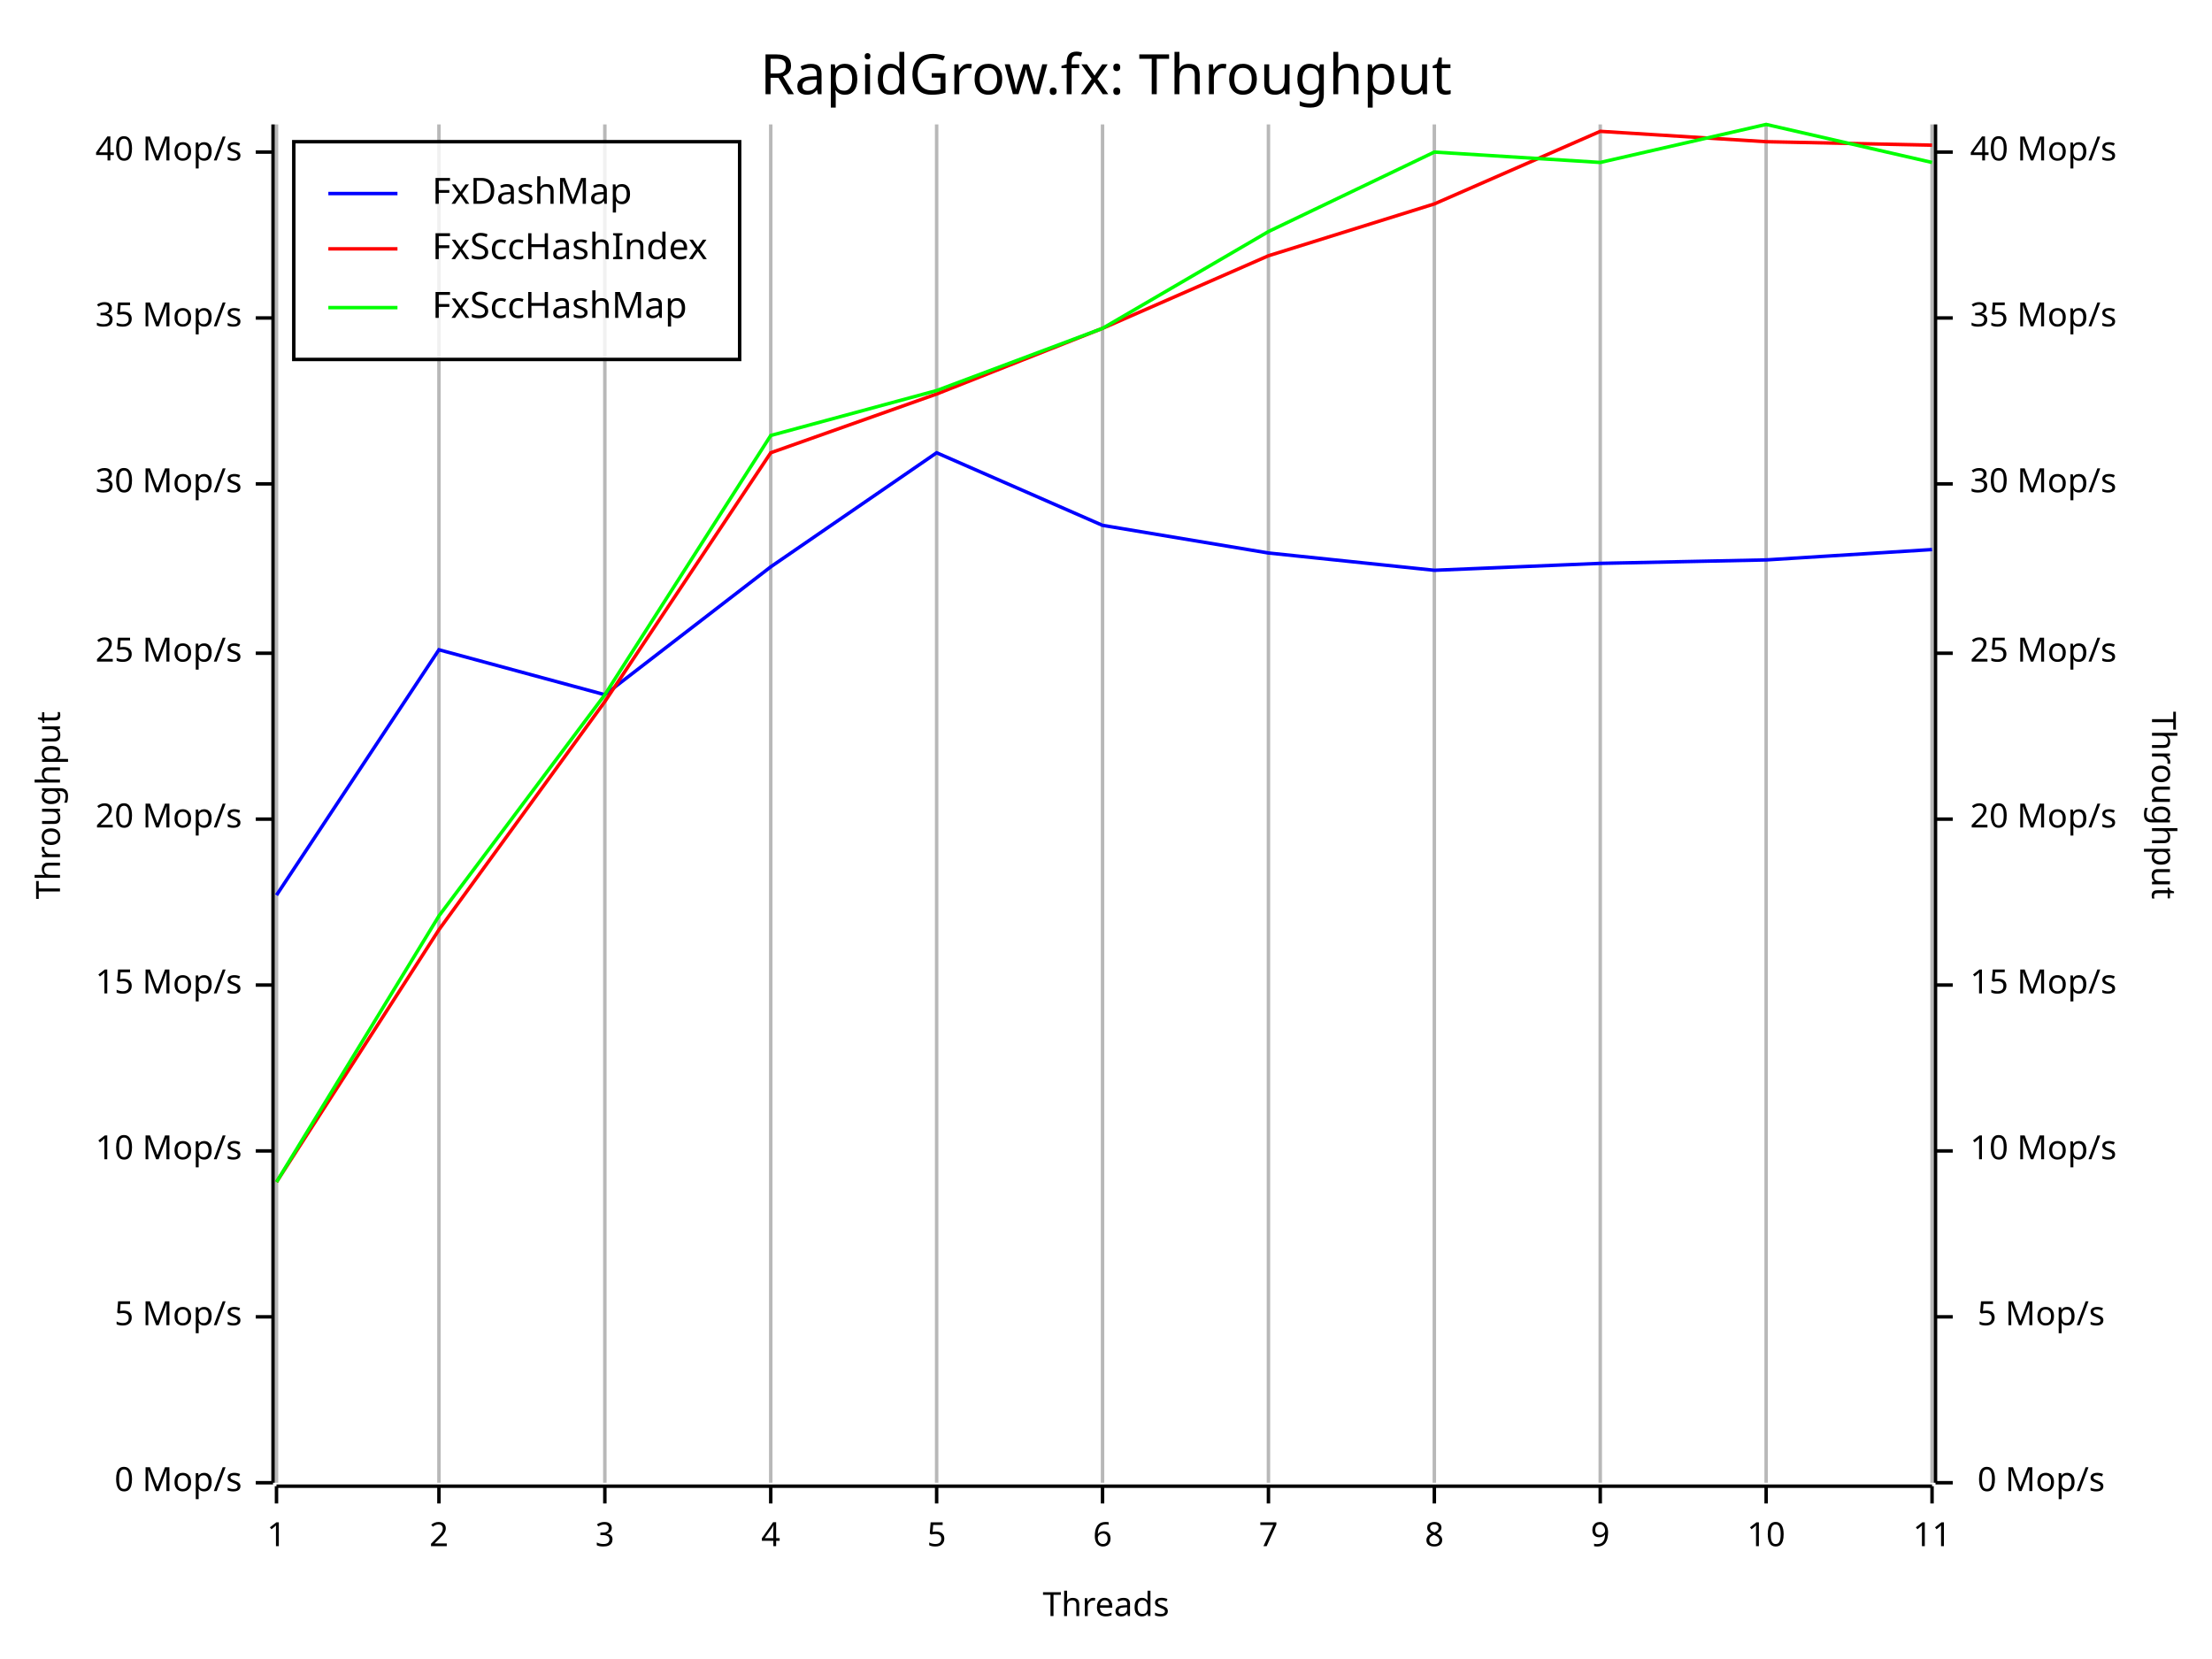
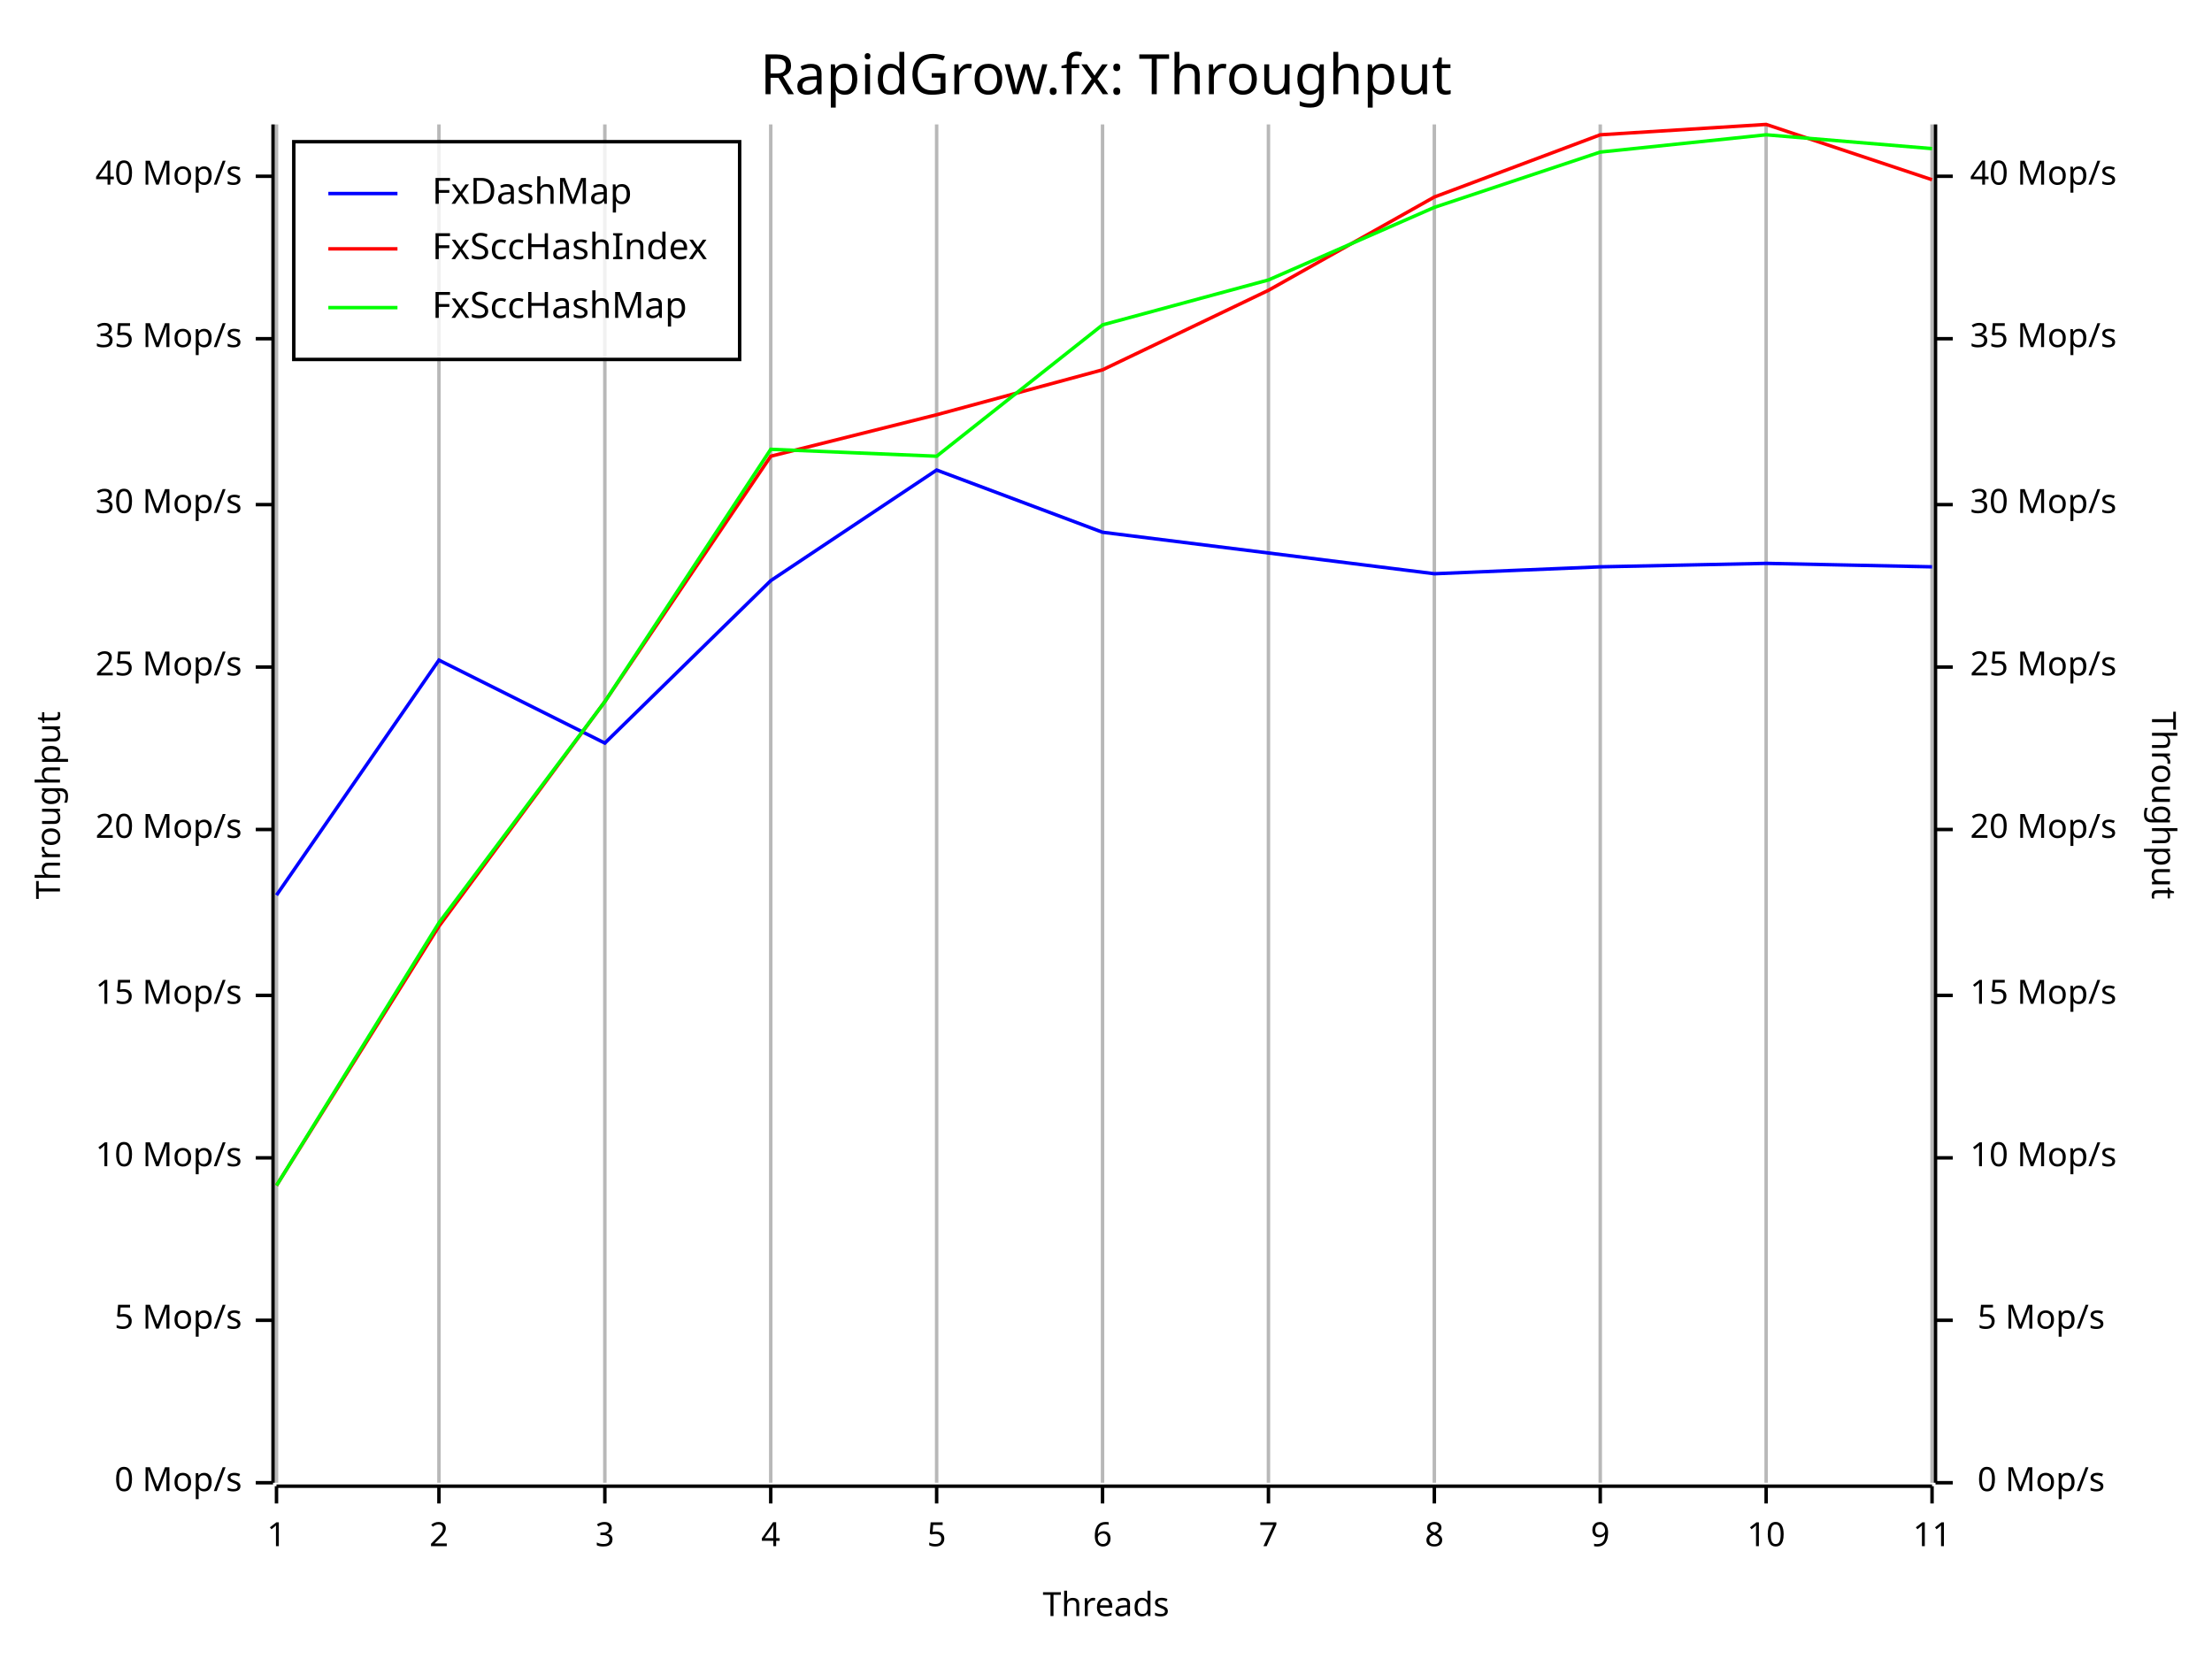
<svg xmlns="http://www.w3.org/2000/svg" width="640" height="480" viewBox="0 0 640 480">
  <rect x="0" y="0" width="640" height="480" opacity="1" fill="#FFFFFF" stroke="none" />
  <text x="320" y="15" dy="0.76em" text-anchor="middle" font-family="Fira Code" font-size="16.129" opacity="1" fill="#000000">
RapidGrow.fx: Throughput
</text>
  <line opacity="0.1" stroke="#000000" stroke-width="1" x1="80" y1="429" x2="80" y2="36" />
  <line opacity="0.1" stroke="#000000" stroke-width="1" x1="127" y1="429" x2="127" y2="36" />
  <line opacity="0.1" stroke="#000000" stroke-width="1" x1="175" y1="429" x2="175" y2="36" />
  <line opacity="0.1" stroke="#000000" stroke-width="1" x1="223" y1="429" x2="223" y2="36" />
  <line opacity="0.1" stroke="#000000" stroke-width="1" x1="271" y1="429" x2="271" y2="36" />
  <line opacity="0.1" stroke="#000000" stroke-width="1" x1="319" y1="429" x2="319" y2="36" />
  <line opacity="0.1" stroke="#000000" stroke-width="1" x1="367" y1="429" x2="367" y2="36" />
  <line opacity="0.1" stroke="#000000" stroke-width="1" x1="415" y1="429" x2="415" y2="36" />
  <line opacity="0.1" stroke="#000000" stroke-width="1" x1="463" y1="429" x2="463" y2="36" />
  <line opacity="0.1" stroke="#000000" stroke-width="1" x1="511" y1="429" x2="511" y2="36" />
  <line opacity="0.1" stroke="#000000" stroke-width="1" x1="559" y1="429" x2="559" y2="36" />
  <text x="10" y="233" dy="0.76em" text-anchor="middle" font-family="sans-serif" font-size="9.677" opacity="1" fill="#000000" transform="rotate(270, 10, 233)">
Throughput
</text>
  <text x="320" y="470" dy="-0.5ex" text-anchor="middle" font-family="sans-serif" font-size="9.677" opacity="1" fill="#000000">
Threads
</text>
  <text x="630" y="233" dy="0.76em" text-anchor="middle" font-family="sans-serif" font-size="9.677" opacity="1" fill="#000000" transform="rotate(90, 630, 233)">
Throughput
</text>
  <line opacity="0.2" stroke="#000000" stroke-width="1" x1="80" y1="429" x2="80" y2="36" />
  <line opacity="0.2" stroke="#000000" stroke-width="1" x1="127" y1="429" x2="127" y2="36" />
  <line opacity="0.2" stroke="#000000" stroke-width="1" x1="175" y1="429" x2="175" y2="36" />
  <line opacity="0.2" stroke="#000000" stroke-width="1" x1="223" y1="429" x2="223" y2="36" />
  <line opacity="0.2" stroke="#000000" stroke-width="1" x1="271" y1="429" x2="271" y2="36" />
  <line opacity="0.2" stroke="#000000" stroke-width="1" x1="319" y1="429" x2="319" y2="36" />
  <line opacity="0.2" stroke="#000000" stroke-width="1" x1="367" y1="429" x2="367" y2="36" />
  <line opacity="0.2" stroke="#000000" stroke-width="1" x1="415" y1="429" x2="415" y2="36" />
  <line opacity="0.2" stroke="#000000" stroke-width="1" x1="463" y1="429" x2="463" y2="36" />
  <line opacity="0.2" stroke="#000000" stroke-width="1" x1="511" y1="429" x2="511" y2="36" />
  <line opacity="0.2" stroke="#000000" stroke-width="1" x1="559" y1="429" x2="559" y2="36" />
  <polyline fill="none" opacity="1" stroke="#000000" stroke-width="1" points="79,36 79,429 " />
  <text x="70" y="429" dy="0.5ex" text-anchor="end" font-family="sans-serif" font-size="9.677" opacity="1" fill="#000000">
0 Mop/s
</text>
  <polyline fill="none" opacity="1" stroke="#000000" stroke-width="1" points="74,429 79,429 " />
-   <text x="70" y="381" dy="0.5ex" text-anchor="end" font-family="sans-serif" font-size="9.677" opacity="1" fill="#000000">
+   <text x="70" y="382" dy="0.5ex" text-anchor="end" font-family="sans-serif" font-size="9.677" opacity="1" fill="#000000">
5 Mop/s
</text>
-   <polyline fill="none" opacity="1" stroke="#000000" stroke-width="1" points="74,381 79,381 " />
-   <text x="70" y="333" dy="0.5ex" text-anchor="end" font-family="sans-serif" font-size="9.677" opacity="1" fill="#000000">
+   <polyline fill="none" opacity="1" stroke="#000000" stroke-width="1" points="74,382 79,382 " />
+   <text x="70" y="335" dy="0.5ex" text-anchor="end" font-family="sans-serif" font-size="9.677" opacity="1" fill="#000000">
10 Mop/s
</text>
-   <polyline fill="none" opacity="1" stroke="#000000" stroke-width="1" points="74,333 79,333 " />
-   <text x="70" y="285" dy="0.5ex" text-anchor="end" font-family="sans-serif" font-size="9.677" opacity="1" fill="#000000">
+   <polyline fill="none" opacity="1" stroke="#000000" stroke-width="1" points="74,335 79,335 " />
+   <text x="70" y="288" dy="0.5ex" text-anchor="end" font-family="sans-serif" font-size="9.677" opacity="1" fill="#000000">
15 Mop/s
</text>
-   <polyline fill="none" opacity="1" stroke="#000000" stroke-width="1" points="74,285 79,285 " />
-   <text x="70" y="237" dy="0.5ex" text-anchor="end" font-family="sans-serif" font-size="9.677" opacity="1" fill="#000000">
+   <polyline fill="none" opacity="1" stroke="#000000" stroke-width="1" points="74,288 79,288 " />
+   <text x="70" y="240" dy="0.5ex" text-anchor="end" font-family="sans-serif" font-size="9.677" opacity="1" fill="#000000">
20 Mop/s
</text>
-   <polyline fill="none" opacity="1" stroke="#000000" stroke-width="1" points="74,237 79,237 " />
-   <text x="70" y="189" dy="0.5ex" text-anchor="end" font-family="sans-serif" font-size="9.677" opacity="1" fill="#000000">
+   <polyline fill="none" opacity="1" stroke="#000000" stroke-width="1" points="74,240 79,240 " />
+   <text x="70" y="193" dy="0.5ex" text-anchor="end" font-family="sans-serif" font-size="9.677" opacity="1" fill="#000000">
25 Mop/s
</text>
-   <polyline fill="none" opacity="1" stroke="#000000" stroke-width="1" points="74,189 79,189 " />
-   <text x="70" y="140" dy="0.5ex" text-anchor="end" font-family="sans-serif" font-size="9.677" opacity="1" fill="#000000">
+   <polyline fill="none" opacity="1" stroke="#000000" stroke-width="1" points="74,193 79,193 " />
+   <text x="70" y="146" dy="0.5ex" text-anchor="end" font-family="sans-serif" font-size="9.677" opacity="1" fill="#000000">
30 Mop/s
</text>
-   <polyline fill="none" opacity="1" stroke="#000000" stroke-width="1" points="74,140 79,140 " />
-   <text x="70" y="92" dy="0.5ex" text-anchor="end" font-family="sans-serif" font-size="9.677" opacity="1" fill="#000000">
+   <polyline fill="none" opacity="1" stroke="#000000" stroke-width="1" points="74,146 79,146 " />
+   <text x="70" y="98" dy="0.5ex" text-anchor="end" font-family="sans-serif" font-size="9.677" opacity="1" fill="#000000">
35 Mop/s
</text>
-   <polyline fill="none" opacity="1" stroke="#000000" stroke-width="1" points="74,92 79,92 " />
-   <text x="70" y="44" dy="0.5ex" text-anchor="end" font-family="sans-serif" font-size="9.677" opacity="1" fill="#000000">
+   <polyline fill="none" opacity="1" stroke="#000000" stroke-width="1" points="74,98 79,98 " />
+   <text x="70" y="51" dy="0.5ex" text-anchor="end" font-family="sans-serif" font-size="9.677" opacity="1" fill="#000000">
40 Mop/s
</text>
-   <polyline fill="none" opacity="1" stroke="#000000" stroke-width="1" points="74,44 79,44 " />
+   <polyline fill="none" opacity="1" stroke="#000000" stroke-width="1" points="74,51 79,51 " />
  <polyline fill="none" opacity="1" stroke="#000000" stroke-width="1" points="80,430 559,430 " />
  <text x="80" y="440" dy="0.76em" text-anchor="middle" font-family="sans-serif" font-size="9.677" opacity="1" fill="#000000">
1
</text>
  <polyline fill="none" opacity="1" stroke="#000000" stroke-width="1" points="80,430 80,435 " />
  <text x="127" y="440" dy="0.76em" text-anchor="middle" font-family="sans-serif" font-size="9.677" opacity="1" fill="#000000">
2
</text>
  <polyline fill="none" opacity="1" stroke="#000000" stroke-width="1" points="127,430 127,435 " />
  <text x="175" y="440" dy="0.76em" text-anchor="middle" font-family="sans-serif" font-size="9.677" opacity="1" fill="#000000">
3
</text>
  <polyline fill="none" opacity="1" stroke="#000000" stroke-width="1" points="175,430 175,435 " />
  <text x="223" y="440" dy="0.76em" text-anchor="middle" font-family="sans-serif" font-size="9.677" opacity="1" fill="#000000">
4
</text>
  <polyline fill="none" opacity="1" stroke="#000000" stroke-width="1" points="223,430 223,435 " />
  <text x="271" y="440" dy="0.76em" text-anchor="middle" font-family="sans-serif" font-size="9.677" opacity="1" fill="#000000">
5
</text>
  <polyline fill="none" opacity="1" stroke="#000000" stroke-width="1" points="271,430 271,435 " />
  <text x="319" y="440" dy="0.76em" text-anchor="middle" font-family="sans-serif" font-size="9.677" opacity="1" fill="#000000">
6
</text>
  <polyline fill="none" opacity="1" stroke="#000000" stroke-width="1" points="319,430 319,435 " />
  <text x="367" y="440" dy="0.76em" text-anchor="middle" font-family="sans-serif" font-size="9.677" opacity="1" fill="#000000">
7
</text>
  <polyline fill="none" opacity="1" stroke="#000000" stroke-width="1" points="367,430 367,435 " />
  <text x="415" y="440" dy="0.76em" text-anchor="middle" font-family="sans-serif" font-size="9.677" opacity="1" fill="#000000">
8
</text>
  <polyline fill="none" opacity="1" stroke="#000000" stroke-width="1" points="415,430 415,435 " />
  <text x="463" y="440" dy="0.76em" text-anchor="middle" font-family="sans-serif" font-size="9.677" opacity="1" fill="#000000">
9
</text>
  <polyline fill="none" opacity="1" stroke="#000000" stroke-width="1" points="463,430 463,435 " />
  <text x="511" y="440" dy="0.76em" text-anchor="middle" font-family="sans-serif" font-size="9.677" opacity="1" fill="#000000">
10
</text>
  <polyline fill="none" opacity="1" stroke="#000000" stroke-width="1" points="511,430 511,435 " />
  <text x="559" y="440" dy="0.76em" text-anchor="middle" font-family="sans-serif" font-size="9.677" opacity="1" fill="#000000">
11
</text>
  <polyline fill="none" opacity="1" stroke="#000000" stroke-width="1" points="559,430 559,435 " />
  <polyline fill="none" opacity="1" stroke="#000000" stroke-width="1" points="560,36 560,429 " />
  <text x="609" y="429" dy="0.5ex" text-anchor="end" font-family="sans-serif" font-size="9.677" opacity="1" fill="#000000">
0 Mop/s
</text>
  <polyline fill="none" opacity="1" stroke="#000000" stroke-width="1" points="560,429 565,429 " />
-   <text x="609" y="381" dy="0.5ex" text-anchor="end" font-family="sans-serif" font-size="9.677" opacity="1" fill="#000000">
+   <text x="609" y="382" dy="0.5ex" text-anchor="end" font-family="sans-serif" font-size="9.677" opacity="1" fill="#000000">
5 Mop/s
</text>
-   <polyline fill="none" opacity="1" stroke="#000000" stroke-width="1" points="560,381 565,381 " />
-   <text x="570" y="333" dy="0.5ex" text-anchor="start" font-family="sans-serif" font-size="9.677" opacity="1" fill="#000000">
+   <polyline fill="none" opacity="1" stroke="#000000" stroke-width="1" points="560,382 565,382 " />
+   <text x="570" y="335" dy="0.5ex" text-anchor="start" font-family="sans-serif" font-size="9.677" opacity="1" fill="#000000">
10 Mop/s
</text>
-   <polyline fill="none" opacity="1" stroke="#000000" stroke-width="1" points="560,333 565,333 " />
-   <text x="570" y="285" dy="0.5ex" text-anchor="start" font-family="sans-serif" font-size="9.677" opacity="1" fill="#000000">
+   <polyline fill="none" opacity="1" stroke="#000000" stroke-width="1" points="560,335 565,335 " />
+   <text x="570" y="288" dy="0.5ex" text-anchor="start" font-family="sans-serif" font-size="9.677" opacity="1" fill="#000000">
15 Mop/s
</text>
-   <polyline fill="none" opacity="1" stroke="#000000" stroke-width="1" points="560,285 565,285 " />
-   <text x="570" y="237" dy="0.5ex" text-anchor="start" font-family="sans-serif" font-size="9.677" opacity="1" fill="#000000">
+   <polyline fill="none" opacity="1" stroke="#000000" stroke-width="1" points="560,288 565,288 " />
+   <text x="570" y="240" dy="0.5ex" text-anchor="start" font-family="sans-serif" font-size="9.677" opacity="1" fill="#000000">
20 Mop/s
</text>
-   <polyline fill="none" opacity="1" stroke="#000000" stroke-width="1" points="560,237 565,237 " />
-   <text x="570" y="189" dy="0.5ex" text-anchor="start" font-family="sans-serif" font-size="9.677" opacity="1" fill="#000000">
+   <polyline fill="none" opacity="1" stroke="#000000" stroke-width="1" points="560,240 565,240 " />
+   <text x="570" y="193" dy="0.5ex" text-anchor="start" font-family="sans-serif" font-size="9.677" opacity="1" fill="#000000">
25 Mop/s
</text>
-   <polyline fill="none" opacity="1" stroke="#000000" stroke-width="1" points="560,189 565,189 " />
-   <text x="570" y="140" dy="0.5ex" text-anchor="start" font-family="sans-serif" font-size="9.677" opacity="1" fill="#000000">
+   <polyline fill="none" opacity="1" stroke="#000000" stroke-width="1" points="560,193 565,193 " />
+   <text x="570" y="146" dy="0.5ex" text-anchor="start" font-family="sans-serif" font-size="9.677" opacity="1" fill="#000000">
30 Mop/s
</text>
-   <polyline fill="none" opacity="1" stroke="#000000" stroke-width="1" points="560,140 565,140 " />
-   <text x="570" y="92" dy="0.5ex" text-anchor="start" font-family="sans-serif" font-size="9.677" opacity="1" fill="#000000">
+   <polyline fill="none" opacity="1" stroke="#000000" stroke-width="1" points="560,146 565,146 " />
+   <text x="570" y="98" dy="0.5ex" text-anchor="start" font-family="sans-serif" font-size="9.677" opacity="1" fill="#000000">
35 Mop/s
</text>
-   <polyline fill="none" opacity="1" stroke="#000000" stroke-width="1" points="560,92 565,92 " />
-   <text x="570" y="44" dy="0.5ex" text-anchor="start" font-family="sans-serif" font-size="9.677" opacity="1" fill="#000000">
+   <polyline fill="none" opacity="1" stroke="#000000" stroke-width="1" points="560,98 565,98 " />
+   <text x="570" y="51" dy="0.5ex" text-anchor="start" font-family="sans-serif" font-size="9.677" opacity="1" fill="#000000">
40 Mop/s
</text>
-   <polyline fill="none" opacity="1" stroke="#000000" stroke-width="1" points="560,44 565,44 " />
-   <polyline fill="none" opacity="1" stroke="#0000FF" stroke-width="1" points="80,259 127,188 175,201 223,164 271,131 319,152 367,160 415,165 463,163 511,162 559,159 " />
-   <polyline fill="none" opacity="1" stroke="#FF0000" stroke-width="1" points="80,342 127,269 175,203 223,131 271,114 319,95 367,74 415,59 463,38 511,41 559,42 " />
-   <polyline fill="none" opacity="1" stroke="#00FF00" stroke-width="1" points="80,342 127,265 175,201 223,126 271,113 319,95 367,67 415,44 463,47 511,36 559,47 " />
+   <polyline fill="none" opacity="1" stroke="#000000" stroke-width="1" points="560,51 565,51 " />
+   <polyline fill="none" opacity="1" stroke="#0000FF" stroke-width="1" points="80,259 127,191 175,215 223,168 271,136 319,154 367,160 415,166 463,164 511,163 559,164 " />
+   <polyline fill="none" opacity="1" stroke="#FF0000" stroke-width="1" points="80,343 127,268 175,203 223,132 271,120 319,107 367,84 415,57 463,39 511,36 559,52 " />
+   <polyline fill="none" opacity="1" stroke="#00FF00" stroke-width="1" points="80,343 127,267 175,203 223,130 271,132 319,94 367,81 415,60 463,44 511,39 559,43 " />
  <rect x="85" y="41" width="129" height="63" opacity="0.8" fill="#FFFFFF" stroke="none" />
  <rect x="85" y="41" width="129" height="63" opacity="1" fill="none" stroke="#000000" />
  <text x="125" y="51" dy="0.76em" text-anchor="start" font-family="Fira Code" font-size="10.484" opacity="1" fill="#000000">
FxDashMap
</text>
  <text x="125" y="67" dy="0.76em" text-anchor="start" font-family="Fira Code" font-size="10.484" opacity="1" fill="#000000">
FxSccHashIndex
</text>
  <text x="125" y="84" dy="0.76em" text-anchor="start" font-family="Fira Code" font-size="10.484" opacity="1" fill="#000000">
FxSccHashMap
</text>
  <polyline fill="none" opacity="1" stroke="#0000FF" stroke-width="1" points="95,56 115,56 " />
  <polyline fill="none" opacity="1" stroke="#FF0000" stroke-width="1" points="95,72 115,72 " />
  <polyline fill="none" opacity="1" stroke="#00FF00" stroke-width="1" points="95,89 115,89 " />
</svg>
